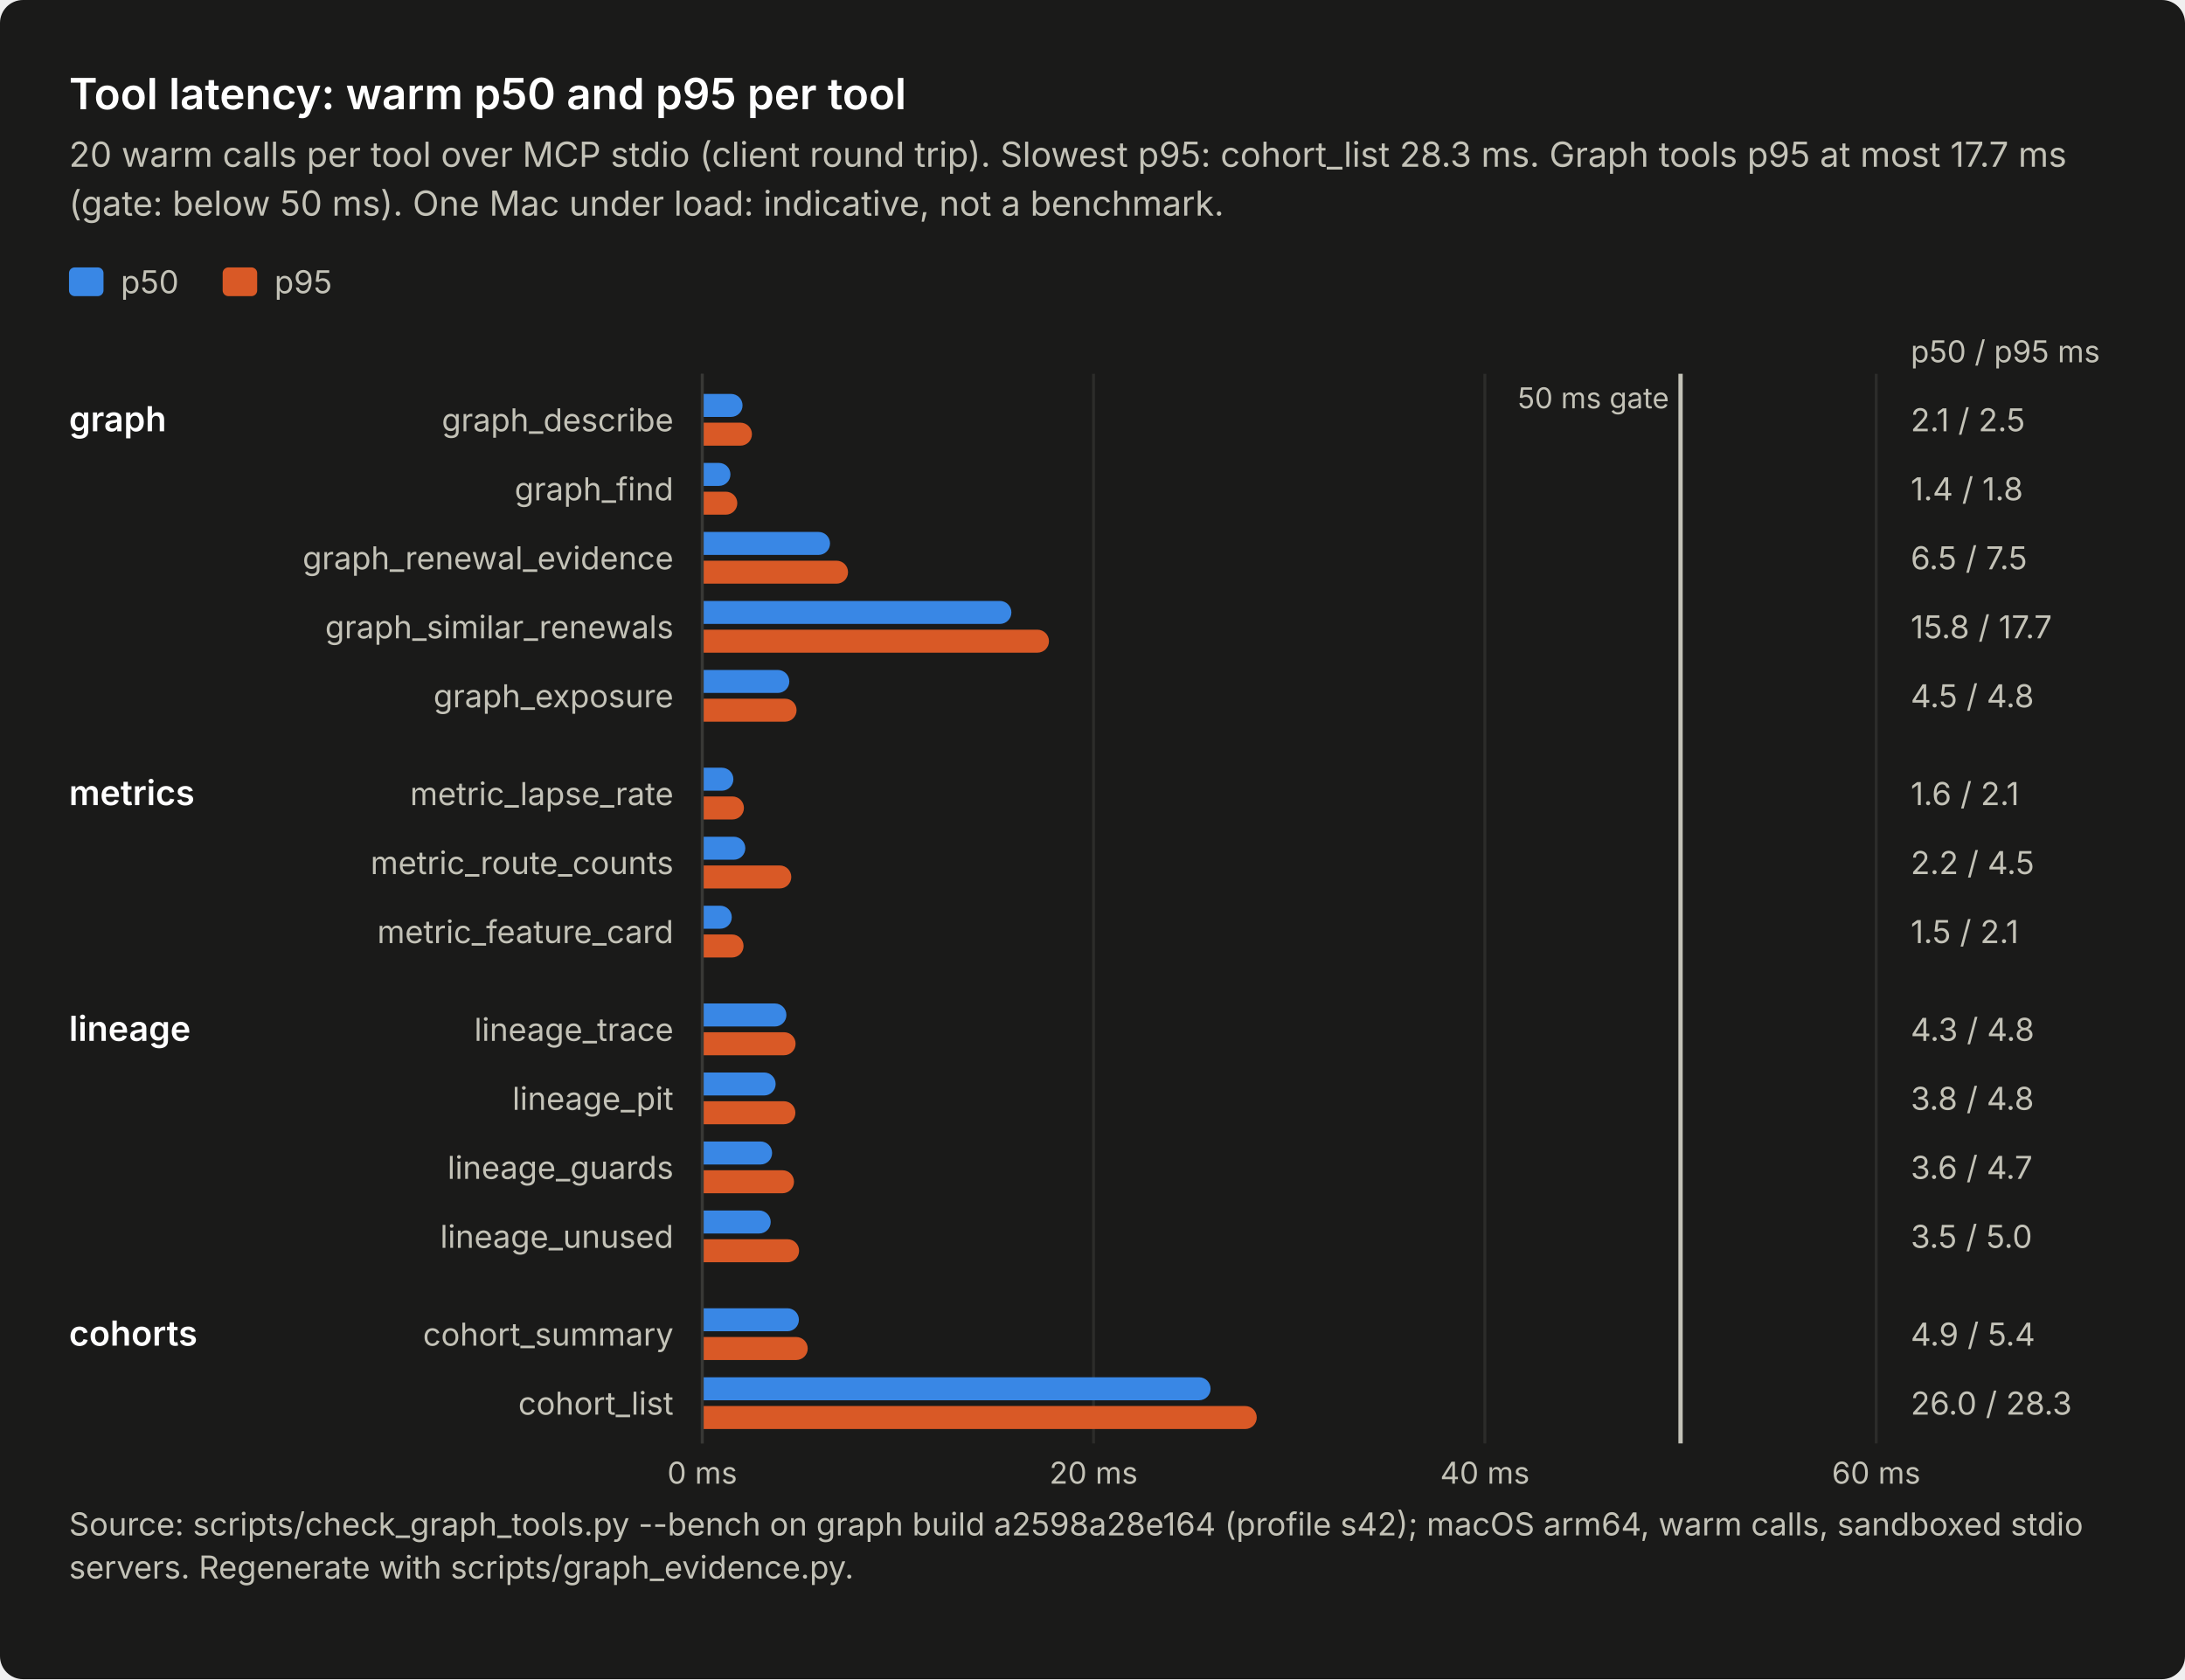
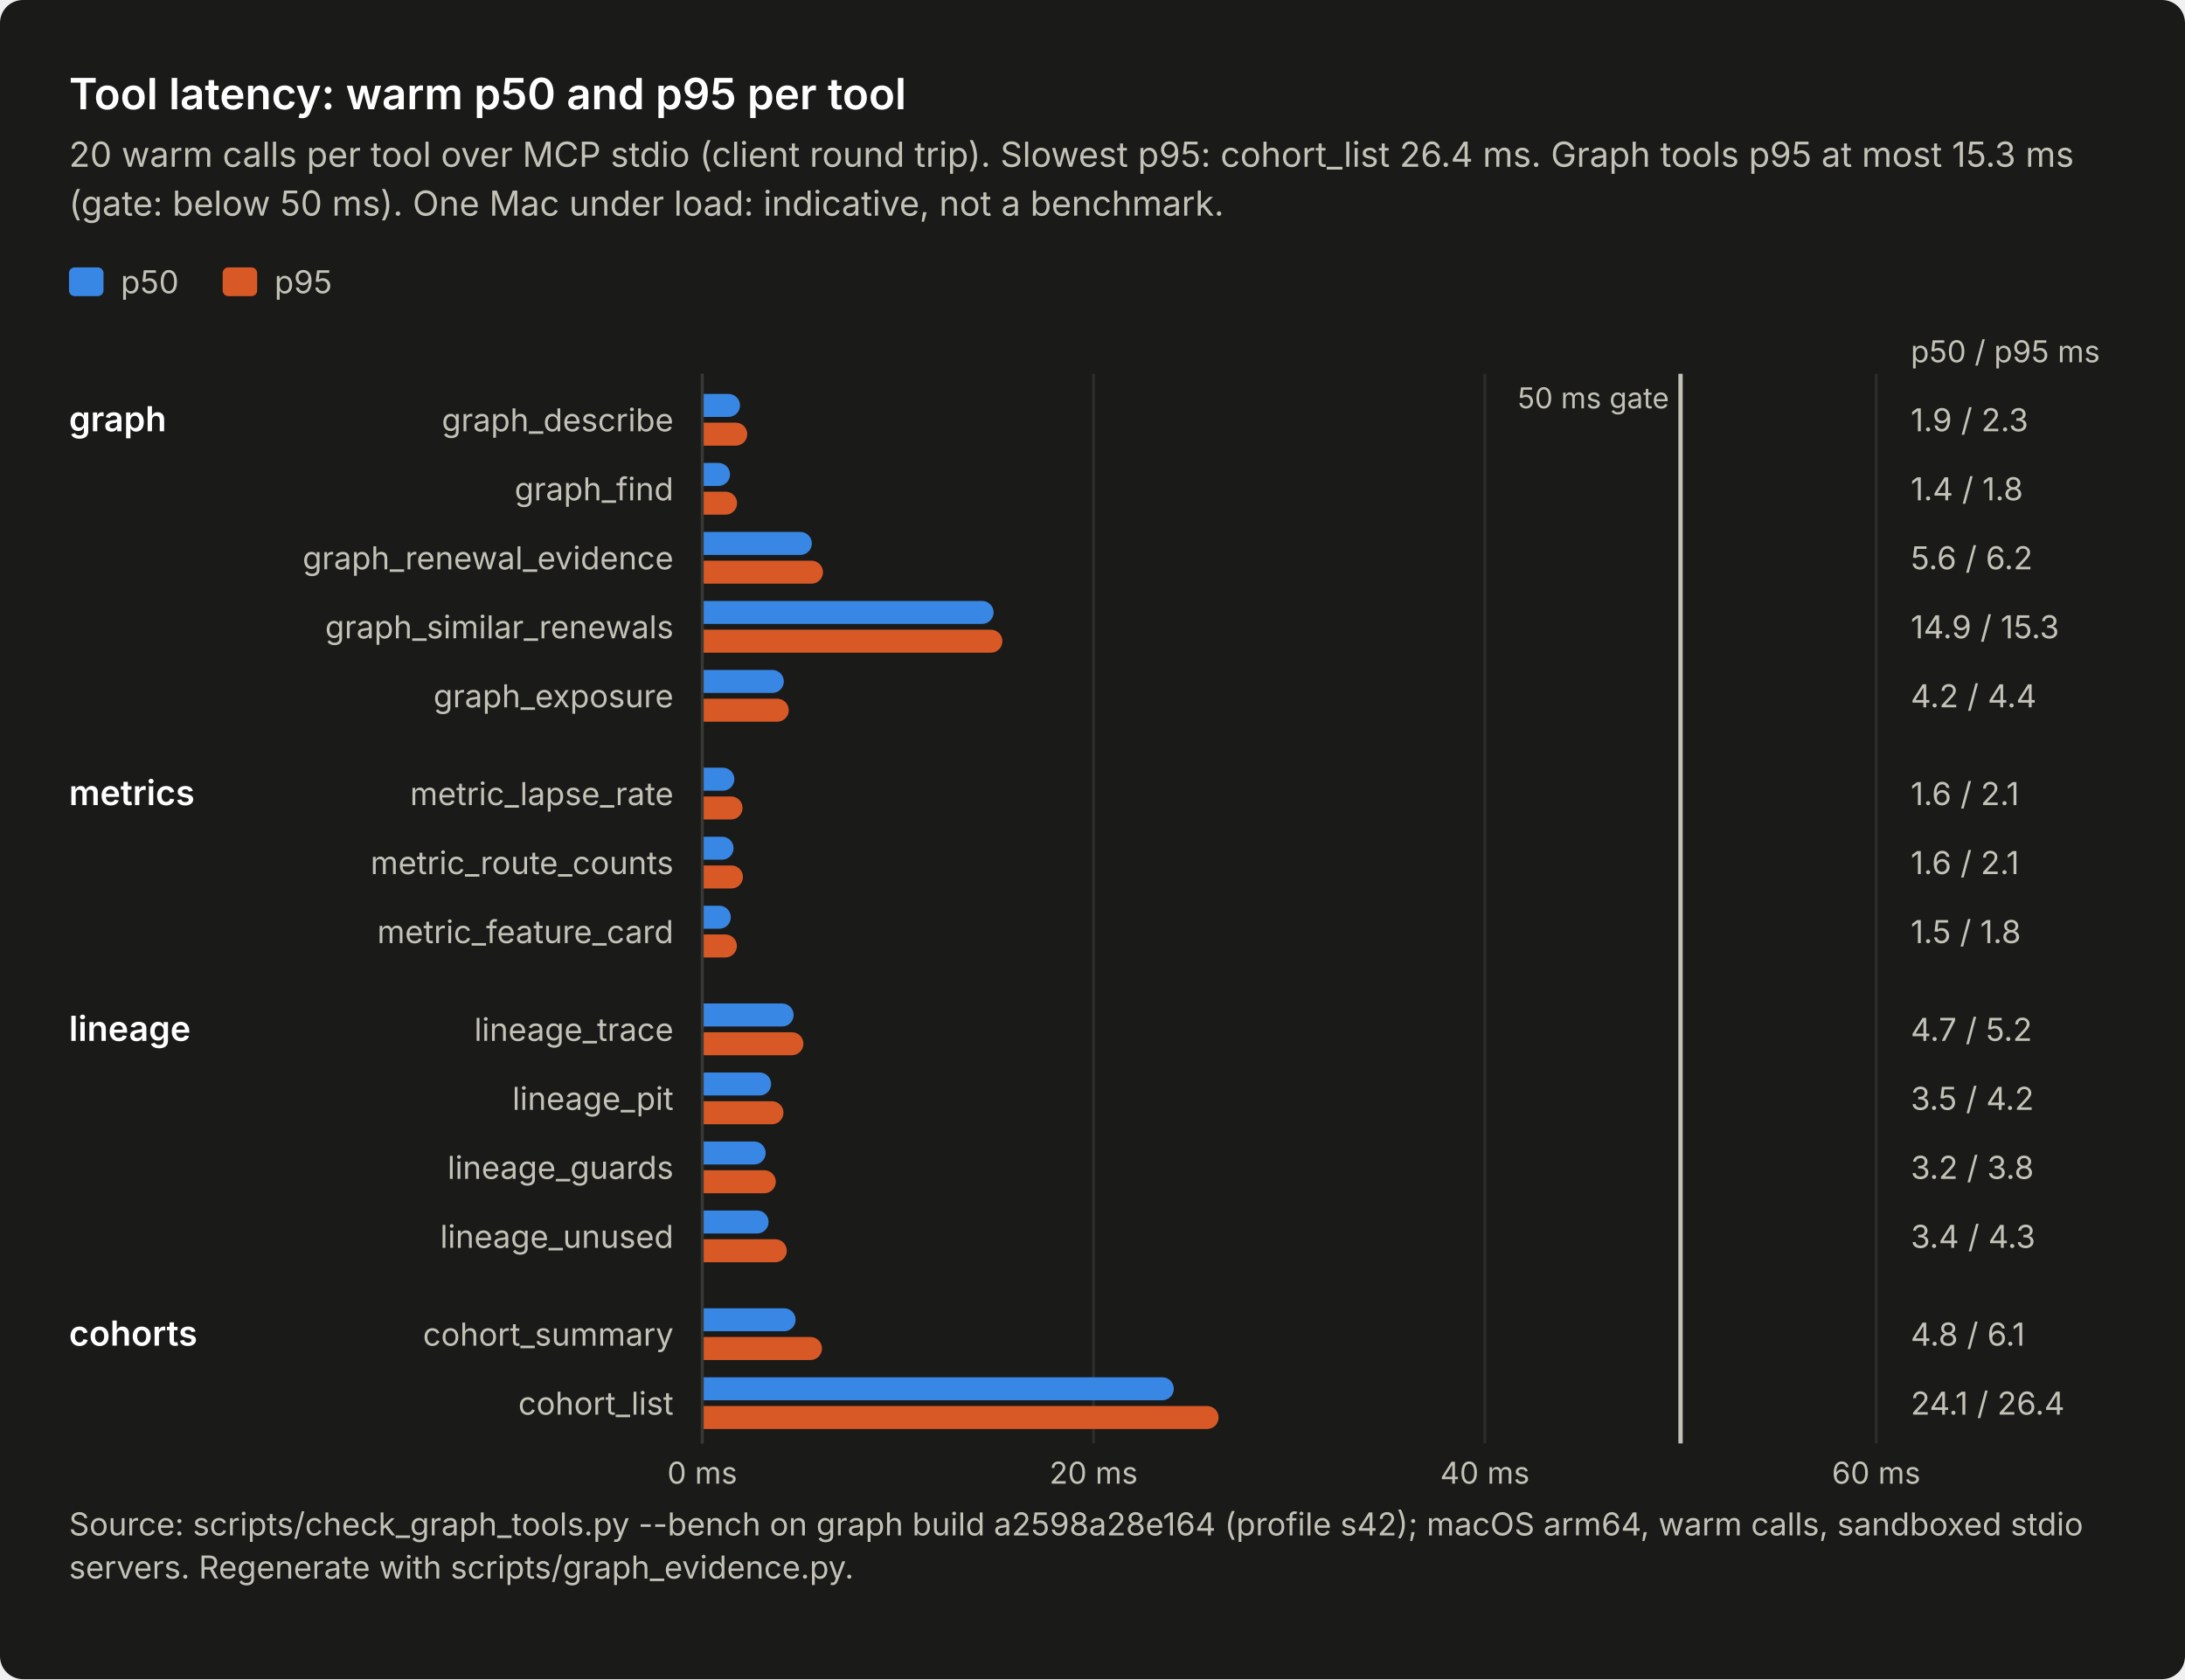
<svg xmlns="http://www.w3.org/2000/svg" width="760" height="584" viewBox="0 0 760 584" role="img" font-family="system-ui, -apple-system, 'Segoe UI', sans-serif">
  <rect width="760" height="584" rx="8" fill="#1a1a19" />
  <text x="24" y="38" font-size="15" fill="#ffffff" font-weight="600">Tool latency: warm p50 and p95 per tool</text>
-   <text x="24" y="58" font-size="12" fill="#c3c2b7">20 warm calls per tool over MCP stdio (client round trip). Slowest p95: cohort_list 28.3 ms. Graph tools p95 at most 17.7 ms</text>
+   <text x="24" y="58" font-size="12" fill="#c3c2b7">20 warm calls per tool over MCP stdio (client round trip). Slowest p95: cohort_list 26.4 ms. Graph tools p95 at most 15.3 ms</text>
  <text x="24" y="75" font-size="12" fill="#c3c2b7">(gate: below 50 ms). One Mac under load: indicative, not a benchmark.</text>
  <rect x="24" y="93" width="12" height="10" fill="#3987e5" rx="2" />
  <text x="42" y="102" font-size="11" fill="#c3c2b7">p50</text>
  <rect x="77.45" y="93" width="12" height="10" fill="#d95926" rx="2" />
  <text x="95.45" y="102" font-size="11" fill="#c3c2b7">p95</text>
  <text x="664.59" y="126" font-size="10.5" fill="#c3c2b7">p50 / p95 ms</text>
  <line x1="244.27" y1="130" x2="244.27" y2="502" stroke="#2c2c2a" stroke-width="1" />
  <text x="244.27" y="516" font-size="10.5" fill="#c3c2b7" text-anchor="middle" font-variant-numeric="tabular-nums">0 ms</text>
  <line x1="380.37" y1="130" x2="380.37" y2="502" stroke="#2c2c2a" stroke-width="1" />
  <text x="380.37" y="516" font-size="10.5" fill="#c3c2b7" text-anchor="middle" font-variant-numeric="tabular-nums">20 ms</text>
  <line x1="516.48" y1="130" x2="516.48" y2="502" stroke="#2c2c2a" stroke-width="1" />
  <text x="516.48" y="516" font-size="10.5" fill="#c3c2b7" text-anchor="middle" font-variant-numeric="tabular-nums">40 ms</text>
  <line x1="652.59" y1="130" x2="652.59" y2="502" stroke="#2c2c2a" stroke-width="1" />
  <text x="652.59" y="516" font-size="10.5" fill="#c3c2b7" text-anchor="middle" font-variant-numeric="tabular-nums">60 ms</text>
  <line x1="584.54" y1="130" x2="584.54" y2="502" stroke="#c3c2b7" stroke-width="1.5" />
  <text x="580.54" y="142" font-size="10" fill="#c3c2b7" text-anchor="end">50 ms gate</text>
  <text x="24" y="150" font-size="12" fill="#ffffff" font-weight="600">graph</text>
  <text x="234.27" y="150" font-size="11" fill="#c3c2b7" text-anchor="end">graph_describe</text>
  <g>
-     <path d="M244.27 137H254.28A4 4 0 0 1 258.28 141V141A4 4 0 0 1 254.28 145H244.27Z" fill="#3987e5" />
+     <path d="M244.27 137H253.4A4 4 0 0 1 257.4 141V141A4 4 0 0 1 253.4 145H244.27Z" fill="#3987e5" />
  </g>
  <g>
-     <path d="M244.27 147H257.55A4 4 0 0 1 261.55 151V151A4 4 0 0 1 257.55 155H244.27Z" fill="#d95926" />
+     <path d="M244.27 147H255.92A4 4 0 0 1 259.92 151V151A4 4 0 0 1 255.92 155H244.27Z" fill="#d95926" />
  </g>
-   <text x="664.59" y="150" font-size="11" fill="#c3c2b7" font-variant-numeric="tabular-nums">2.1 / 2.5</text>
+   <text x="664.59" y="150" font-size="11" fill="#c3c2b7" font-variant-numeric="tabular-nums">1.9 / 2.3</text>
  <text x="234.27" y="174" font-size="11" fill="#c3c2b7" text-anchor="end">graph_find</text>
  <g>
-     <path d="M244.27 161H250.07A4 4 0 0 1 254.07 165V165A4 4 0 0 1 250.07 169H244.27Z" fill="#3987e5" />
+     <path d="M244.27 161H249.93A4 4 0 0 1 253.93 165V165A4 4 0 0 1 249.93 169H244.27Z" fill="#3987e5" />
  </g>
  <g>
-     <path d="M244.27 171H252.45A4 4 0 0 1 256.45 175V175A4 4 0 0 1 252.45 179H244.27Z" fill="#d95926" />
+     <path d="M244.27 171H252.38A4 4 0 0 1 256.38 175V175A4 4 0 0 1 252.38 179H244.27Z" fill="#d95926" />
  </g>
  <text x="664.59" y="174" font-size="11" fill="#c3c2b7" font-variant-numeric="tabular-nums">1.4 / 1.8</text>
  <text x="234.27" y="198" font-size="11" fill="#c3c2b7" text-anchor="end">graph_renewal_evidence</text>
  <g>
-     <path d="M244.27 185H284.71A4 4 0 0 1 288.71 189V189A4 4 0 0 1 284.71 193H244.27Z" fill="#3987e5" />
+     <path d="M244.27 185H278.38A4 4 0 0 1 282.38 189V189A4 4 0 0 1 278.38 193H244.27Z" fill="#3987e5" />
  </g>
  <g>
-     <path d="M244.27 195H290.97A4 4 0 0 1 294.97 199V199A4 4 0 0 1 290.97 203H244.27Z" fill="#d95926" />
+     <path d="M244.27 195H282.26A4 4 0 0 1 286.26 199V199A4 4 0 0 1 282.26 203H244.27Z" fill="#d95926" />
  </g>
-   <text x="664.59" y="198" font-size="11" fill="#c3c2b7" font-variant-numeric="tabular-nums">6.5 / 7.5</text>
+   <text x="664.59" y="198" font-size="11" fill="#c3c2b7" font-variant-numeric="tabular-nums">5.6 / 6.2</text>
  <text x="234.27" y="222" font-size="11" fill="#c3c2b7" text-anchor="end">graph_similar_renewals</text>
  <g>
-     <path d="M244.27 209H347.79A4 4 0 0 1 351.79 213V213A4 4 0 0 1 347.79 217H244.27Z" fill="#3987e5" />
+     <path d="M244.27 209H341.6A4 4 0 0 1 345.6 213V213A4 4 0 0 1 341.6 217H244.27Z" fill="#3987e5" />
  </g>
  <g>
-     <path d="M244.27 219H360.86A4 4 0 0 1 364.86 223V223A4 4 0 0 1 360.86 227H244.27Z" fill="#d95926" />
+     <path d="M244.27 219H344.66A4 4 0 0 1 348.66 223V223A4 4 0 0 1 344.66 227H244.27Z" fill="#d95926" />
  </g>
-   <text x="664.59" y="222" font-size="11" fill="#c3c2b7" font-variant-numeric="tabular-nums">15.8 / 17.7</text>
+   <text x="664.59" y="222" font-size="11" fill="#c3c2b7" font-variant-numeric="tabular-nums">14.9 / 15.3</text>
  <text x="234.27" y="246" font-size="11" fill="#c3c2b7" text-anchor="end">graph_exposure</text>
  <g>
-     <path d="M244.27 233H270.55A4 4 0 0 1 274.55 237V237A4 4 0 0 1 270.55 241H244.27Z" fill="#3987e5" />
+     <path d="M244.27 233H268.64A4 4 0 0 1 272.64 237V237A4 4 0 0 1 268.64 241H244.27Z" fill="#3987e5" />
  </g>
  <g>
-     <path d="M244.27 243H273.07A4 4 0 0 1 277.07 247V247A4 4 0 0 1 273.07 251H244.27Z" fill="#d95926" />
+     <path d="M244.27 243H270.35A4 4 0 0 1 274.35 247V247A4 4 0 0 1 270.35 251H244.27Z" fill="#d95926" />
  </g>
-   <text x="664.59" y="246" font-size="11" fill="#c3c2b7" font-variant-numeric="tabular-nums">4.5 / 4.8</text>
+   <text x="664.59" y="246" font-size="11" fill="#c3c2b7" font-variant-numeric="tabular-nums">4.2 / 4.4</text>
  <text x="24" y="280" font-size="12" fill="#ffffff" font-weight="600">metrics</text>
  <text x="234.27" y="280" font-size="11" fill="#c3c2b7" text-anchor="end">metric_lapse_rate</text>
  <g>
-     <path d="M244.27 267H251.09A4 4 0 0 1 255.09 271V271A4 4 0 0 1 251.09 275H244.27Z" fill="#3987e5" />
+     <path d="M244.27 267H251.43A4 4 0 0 1 255.43 271V271A4 4 0 0 1 251.43 275H244.27Z" fill="#3987e5" />
  </g>
  <g>
-     <path d="M244.27 277H254.76A4 4 0 0 1 258.76 281V281A4 4 0 0 1 254.76 285H244.27Z" fill="#d95926" />
+     <path d="M244.27 277H254.28A4 4 0 0 1 258.28 281V281A4 4 0 0 1 254.28 285H244.27Z" fill="#d95926" />
  </g>
  <text x="664.59" y="280" font-size="11" fill="#c3c2b7" font-variant-numeric="tabular-nums">1.6 / 2.1</text>
  <text x="234.27" y="304" font-size="11" fill="#c3c2b7" text-anchor="end">metric_route_counts</text>
  <g>
-     <path d="M244.27 291H255.24A4 4 0 0 1 259.24 295V295A4 4 0 0 1 255.24 299H244.27Z" fill="#3987e5" />
+     <path d="M244.27 291H251.15A4 4 0 0 1 255.15 295V295A4 4 0 0 1 251.15 299H244.27Z" fill="#3987e5" />
  </g>
  <g>
-     <path d="M244.27 301H271.23A4 4 0 0 1 275.23 305V305A4 4 0 0 1 271.23 309H244.27Z" fill="#d95926" />
+     <path d="M244.27 301H254.42A4 4 0 0 1 258.42 305V305A4 4 0 0 1 254.42 309H244.27Z" fill="#d95926" />
  </g>
-   <text x="664.59" y="304" font-size="11" fill="#c3c2b7" font-variant-numeric="tabular-nums">2.2 / 4.5</text>
+   <text x="664.59" y="304" font-size="11" fill="#c3c2b7" font-variant-numeric="tabular-nums">1.6 / 2.1</text>
  <text x="234.27" y="328" font-size="11" fill="#c3c2b7" text-anchor="end">metric_feature_card</text>
  <g>
-     <path d="M244.27 315H250.54A4 4 0 0 1 254.54 319V319A4 4 0 0 1 250.54 323H244.27Z" fill="#3987e5" />
+     <path d="M244.27 315H250.2A4 4 0 0 1 254.2 319V319A4 4 0 0 1 250.2 323H244.27Z" fill="#3987e5" />
  </g>
  <g>
-     <path d="M244.27 325H254.63A4 4 0 0 1 258.63 329V329A4 4 0 0 1 254.63 333H244.27Z" fill="#d95926" />
+     <path d="M244.27 325H252.31A4 4 0 0 1 256.31 329V329A4 4 0 0 1 252.31 333H244.27Z" fill="#d95926" />
  </g>
-   <text x="664.59" y="328" font-size="11" fill="#c3c2b7" font-variant-numeric="tabular-nums">1.5 / 2.1</text>
+   <text x="664.59" y="328" font-size="11" fill="#c3c2b7" font-variant-numeric="tabular-nums">1.5 / 1.8</text>
  <text x="24" y="362" font-size="12" fill="#ffffff" font-weight="600">lineage</text>
  <text x="234.27" y="362" font-size="11" fill="#c3c2b7" text-anchor="end">lineage_trace</text>
  <g>
-     <path d="M244.27 349H269.53A4 4 0 0 1 273.53 353V353A4 4 0 0 1 269.53 357H244.27Z" fill="#3987e5" />
+     <path d="M244.27 349H272.05A4 4 0 0 1 276.05 353V353A4 4 0 0 1 272.05 357H244.27Z" fill="#3987e5" />
  </g>
  <g>
-     <path d="M244.27 359H272.73A4 4 0 0 1 276.73 363V363A4 4 0 0 1 272.73 367H244.27Z" fill="#d95926" />
+     <path d="M244.27 359H275.45A4 4 0 0 1 279.45 363V363A4 4 0 0 1 275.45 367H244.27Z" fill="#d95926" />
  </g>
-   <text x="664.59" y="362" font-size="11" fill="#c3c2b7" font-variant-numeric="tabular-nums">4.3 / 4.8</text>
+   <text x="664.59" y="362" font-size="11" fill="#c3c2b7" font-variant-numeric="tabular-nums">4.7 / 5.2</text>
  <text x="234.27" y="386" font-size="11" fill="#c3c2b7" text-anchor="end">lineage_pit</text>
  <g>
-     <path d="M244.27 373H265.79A4 4 0 0 1 269.79 377V377A4 4 0 0 1 265.79 381H244.27Z" fill="#3987e5" />
+     <path d="M244.27 373H264.22A4 4 0 0 1 268.22 377V377A4 4 0 0 1 264.22 381H244.27Z" fill="#3987e5" />
  </g>
  <g>
-     <path d="M244.27 383H272.66A4 4 0 0 1 276.66 387V387A4 4 0 0 1 272.66 391H244.27Z" fill="#d95926" />
+     <path d="M244.27 383H268.51A4 4 0 0 1 272.51 387V387A4 4 0 0 1 268.51 391H244.27Z" fill="#d95926" />
  </g>
-   <text x="664.59" y="386" font-size="11" fill="#c3c2b7" font-variant-numeric="tabular-nums">3.8 / 4.8</text>
+   <text x="664.59" y="386" font-size="11" fill="#c3c2b7" font-variant-numeric="tabular-nums">3.5 / 4.2</text>
  <text x="234.27" y="410" font-size="11" fill="#c3c2b7" text-anchor="end">lineage_guards</text>
  <g>
-     <path d="M244.27 397H264.56A4 4 0 0 1 268.56 401V401A4 4 0 0 1 264.56 405H244.27Z" fill="#3987e5" />
+     <path d="M244.27 397H262.32A4 4 0 0 1 266.32 401V401A4 4 0 0 1 262.32 405H244.27Z" fill="#3987e5" />
  </g>
  <g>
-     <path d="M244.27 407H272.18A4 4 0 0 1 276.18 411V411A4 4 0 0 1 272.18 415H244.27Z" fill="#d95926" />
+     <path d="M244.27 407H265.85A4 4 0 0 1 269.85 411V411A4 4 0 0 1 265.85 415H244.27Z" fill="#d95926" />
  </g>
-   <text x="664.59" y="410" font-size="11" fill="#c3c2b7" font-variant-numeric="tabular-nums">3.6 / 4.7</text>
+   <text x="664.59" y="410" font-size="11" fill="#c3c2b7" font-variant-numeric="tabular-nums">3.2 / 3.8</text>
  <text x="234.27" y="434" font-size="11" fill="#c3c2b7" text-anchor="end">lineage_unused</text>
  <g>
-     <path d="M244.27 421H264.08A4 4 0 0 1 268.08 425V425A4 4 0 0 1 264.08 429H244.27Z" fill="#3987e5" />
+     <path d="M244.27 421H263.34A4 4 0 0 1 267.34 425V425A4 4 0 0 1 263.34 429H244.27Z" fill="#3987e5" />
  </g>
  <g>
-     <path d="M244.27 431H273.95A4 4 0 0 1 277.95 435V435A4 4 0 0 1 273.95 439H244.27Z" fill="#d95926" />
+     <path d="M244.27 431H269.67A4 4 0 0 1 273.67 435V435A4 4 0 0 1 269.67 439H244.27Z" fill="#d95926" />
  </g>
-   <text x="664.59" y="434" font-size="11" fill="#c3c2b7" font-variant-numeric="tabular-nums">3.5 / 5.0</text>
+   <text x="664.59" y="434" font-size="11" fill="#c3c2b7" font-variant-numeric="tabular-nums">3.4 / 4.3</text>
  <text x="24" y="468" font-size="12" fill="#ffffff" font-weight="600">cohorts</text>
  <text x="234.27" y="468" font-size="11" fill="#c3c2b7" text-anchor="end">cohort_summary</text>
  <g>
-     <path d="M244.27 455H273.88A4 4 0 0 1 277.88 459V459A4 4 0 0 1 273.88 463H244.27Z" fill="#3987e5" />
+     <path d="M244.27 455H272.73A4 4 0 0 1 276.73 459V459A4 4 0 0 1 272.73 463H244.27Z" fill="#3987e5" />
  </g>
  <g>
-     <path d="M244.27 465H276.95A4 4 0 0 1 280.95 469V469A4 4 0 0 1 276.95 473H244.27Z" fill="#d95926" />
+     <path d="M244.27 465H281.91A4 4 0 0 1 285.91 469V469A4 4 0 0 1 281.91 473H244.27Z" fill="#d95926" />
  </g>
-   <text x="664.59" y="468" font-size="11" fill="#c3c2b7" font-variant-numeric="tabular-nums">4.9 / 5.4</text>
+   <text x="664.59" y="468" font-size="11" fill="#c3c2b7" font-variant-numeric="tabular-nums">4.8 / 6.1</text>
  <text x="234.27" y="492" font-size="11" fill="#c3c2b7" text-anchor="end">cohort_list</text>
  <g>
-     <path d="M244.27 479H417.07A4 4 0 0 1 421.07 483V483A4 4 0 0 1 417.07 487H244.27Z" fill="#3987e5" />
+     <path d="M244.27 479H404.28A4 4 0 0 1 408.28 483V483A4 4 0 0 1 404.28 487H244.27Z" fill="#3987e5" />
  </g>
  <g>
-     <path d="M244.27 489H433.13A4 4 0 0 1 437.13 493V493A4 4 0 0 1 433.13 497H244.27Z" fill="#d95926" />
+     <path d="M244.27 489H419.86A4 4 0 0 1 423.86 493V493A4 4 0 0 1 419.86 497H244.27Z" fill="#d95926" />
  </g>
-   <text x="664.59" y="492" font-size="11" fill="#c3c2b7" font-variant-numeric="tabular-nums">26.0 / 28.3</text>
+   <text x="664.59" y="492" font-size="11" fill="#c3c2b7" font-variant-numeric="tabular-nums">24.1 / 26.4</text>
  <line x1="244.27" y1="130" x2="244.27" y2="502" stroke="#383835" stroke-width="1" />
  <text x="24" y="534" font-size="11" fill="#c3c2b7">Source: scripts/check_graph_tools.py --bench on graph build a2598a28e164 (profile s42); macOS arm64, warm calls, sandboxed stdio</text>
  <text x="24" y="549" font-size="11" fill="#c3c2b7">servers. Regenerate with scripts/graph_evidence.py.</text>
</svg>
